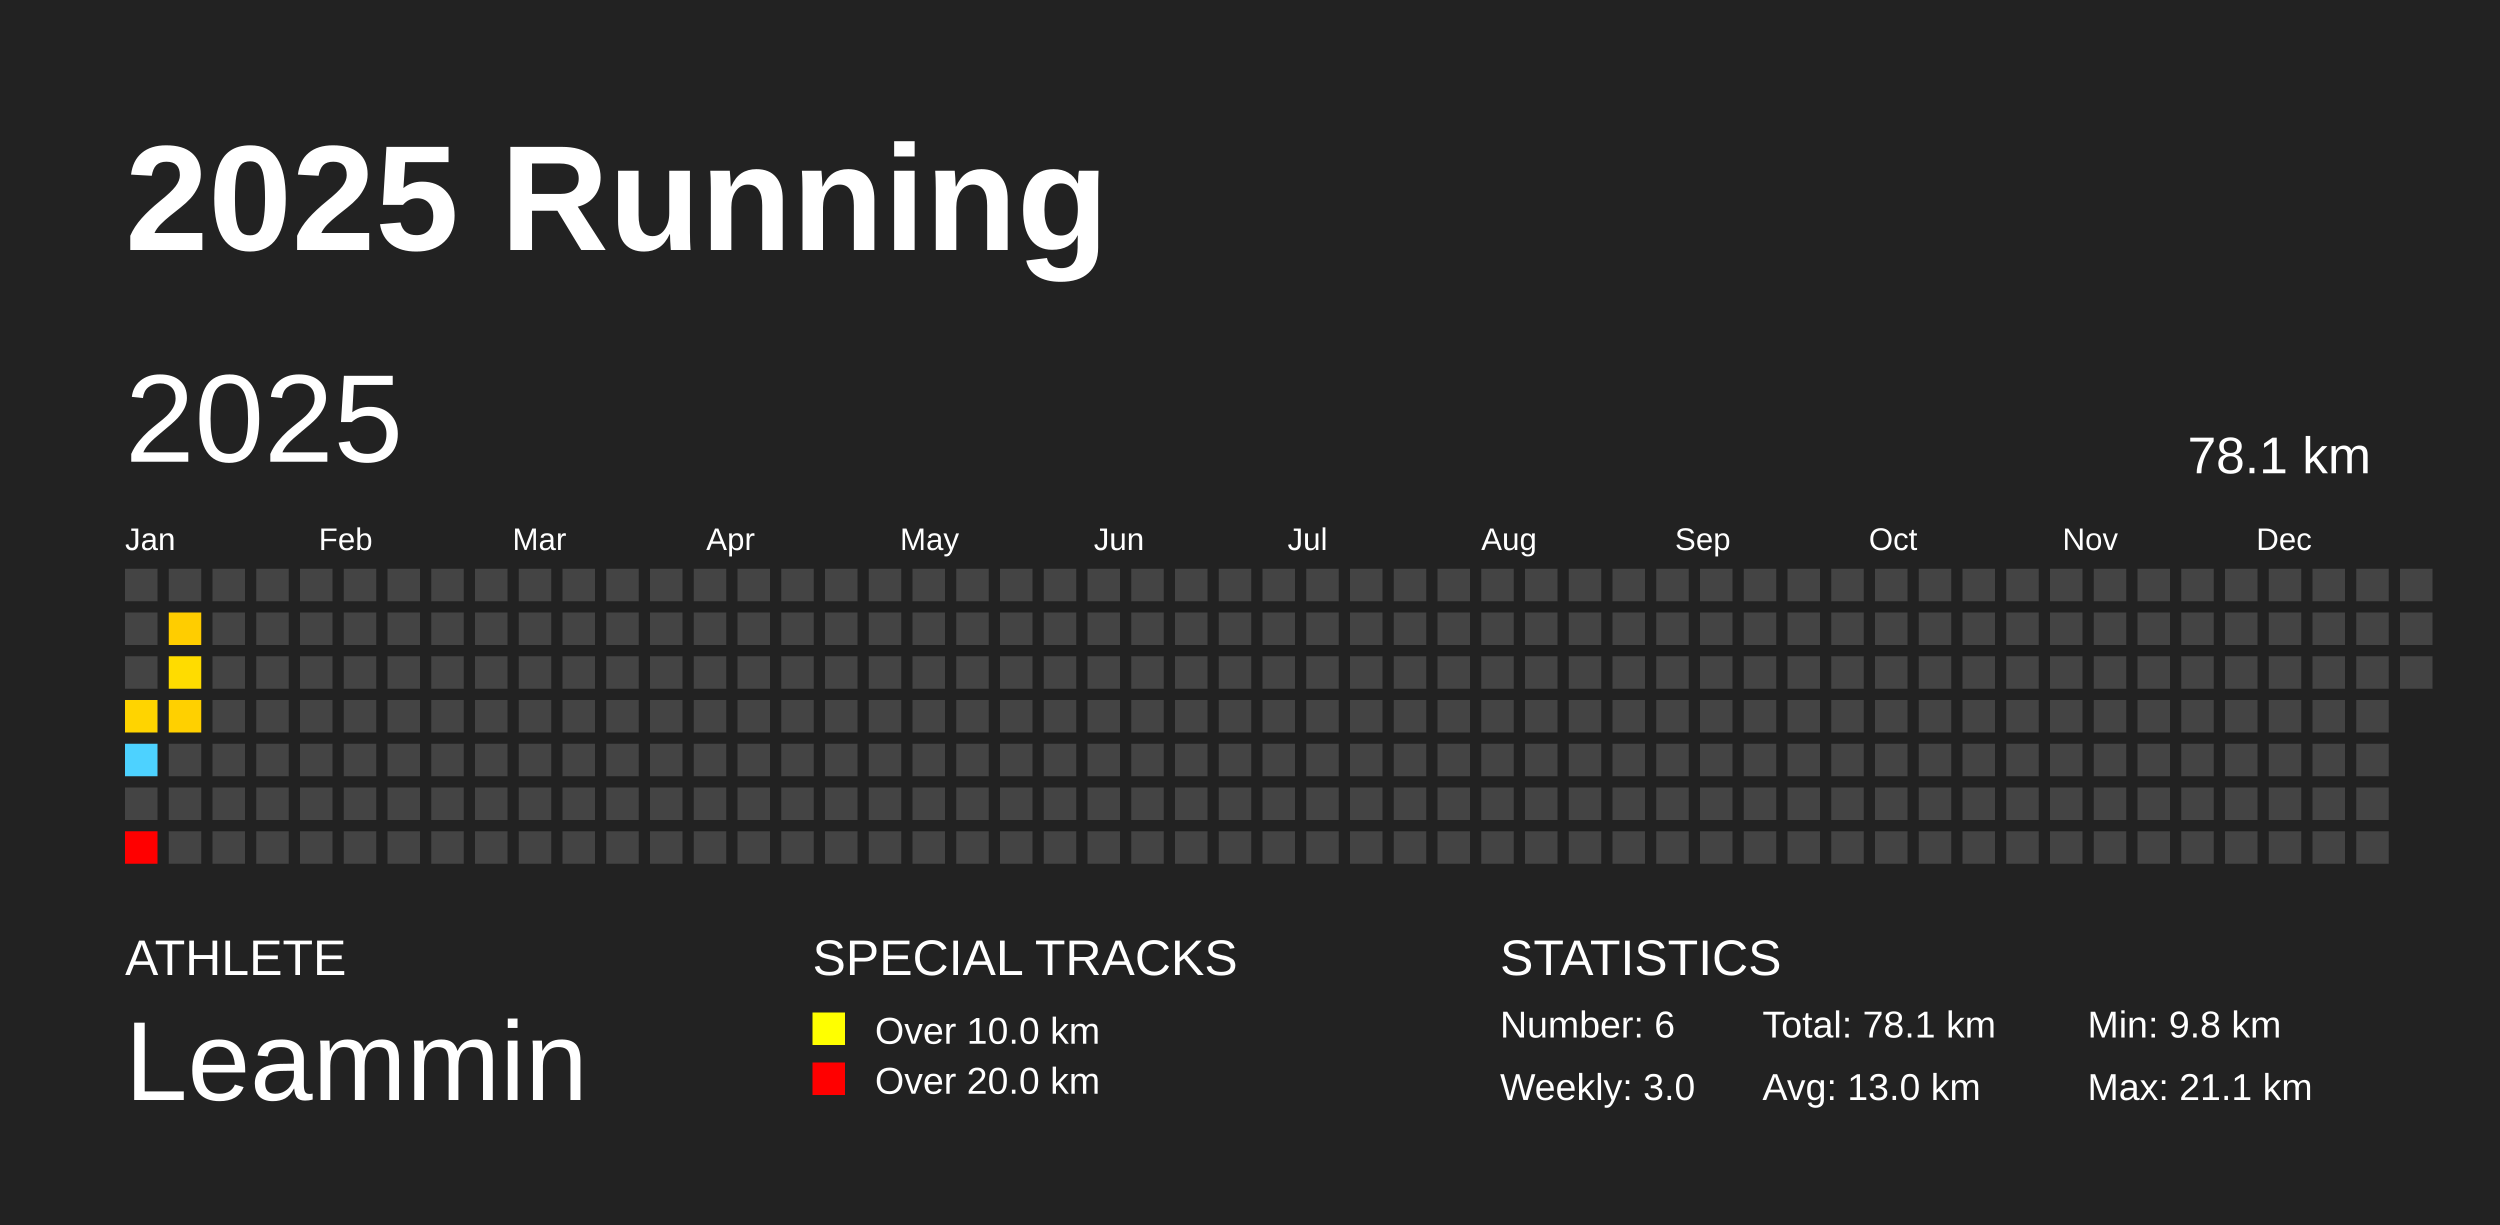
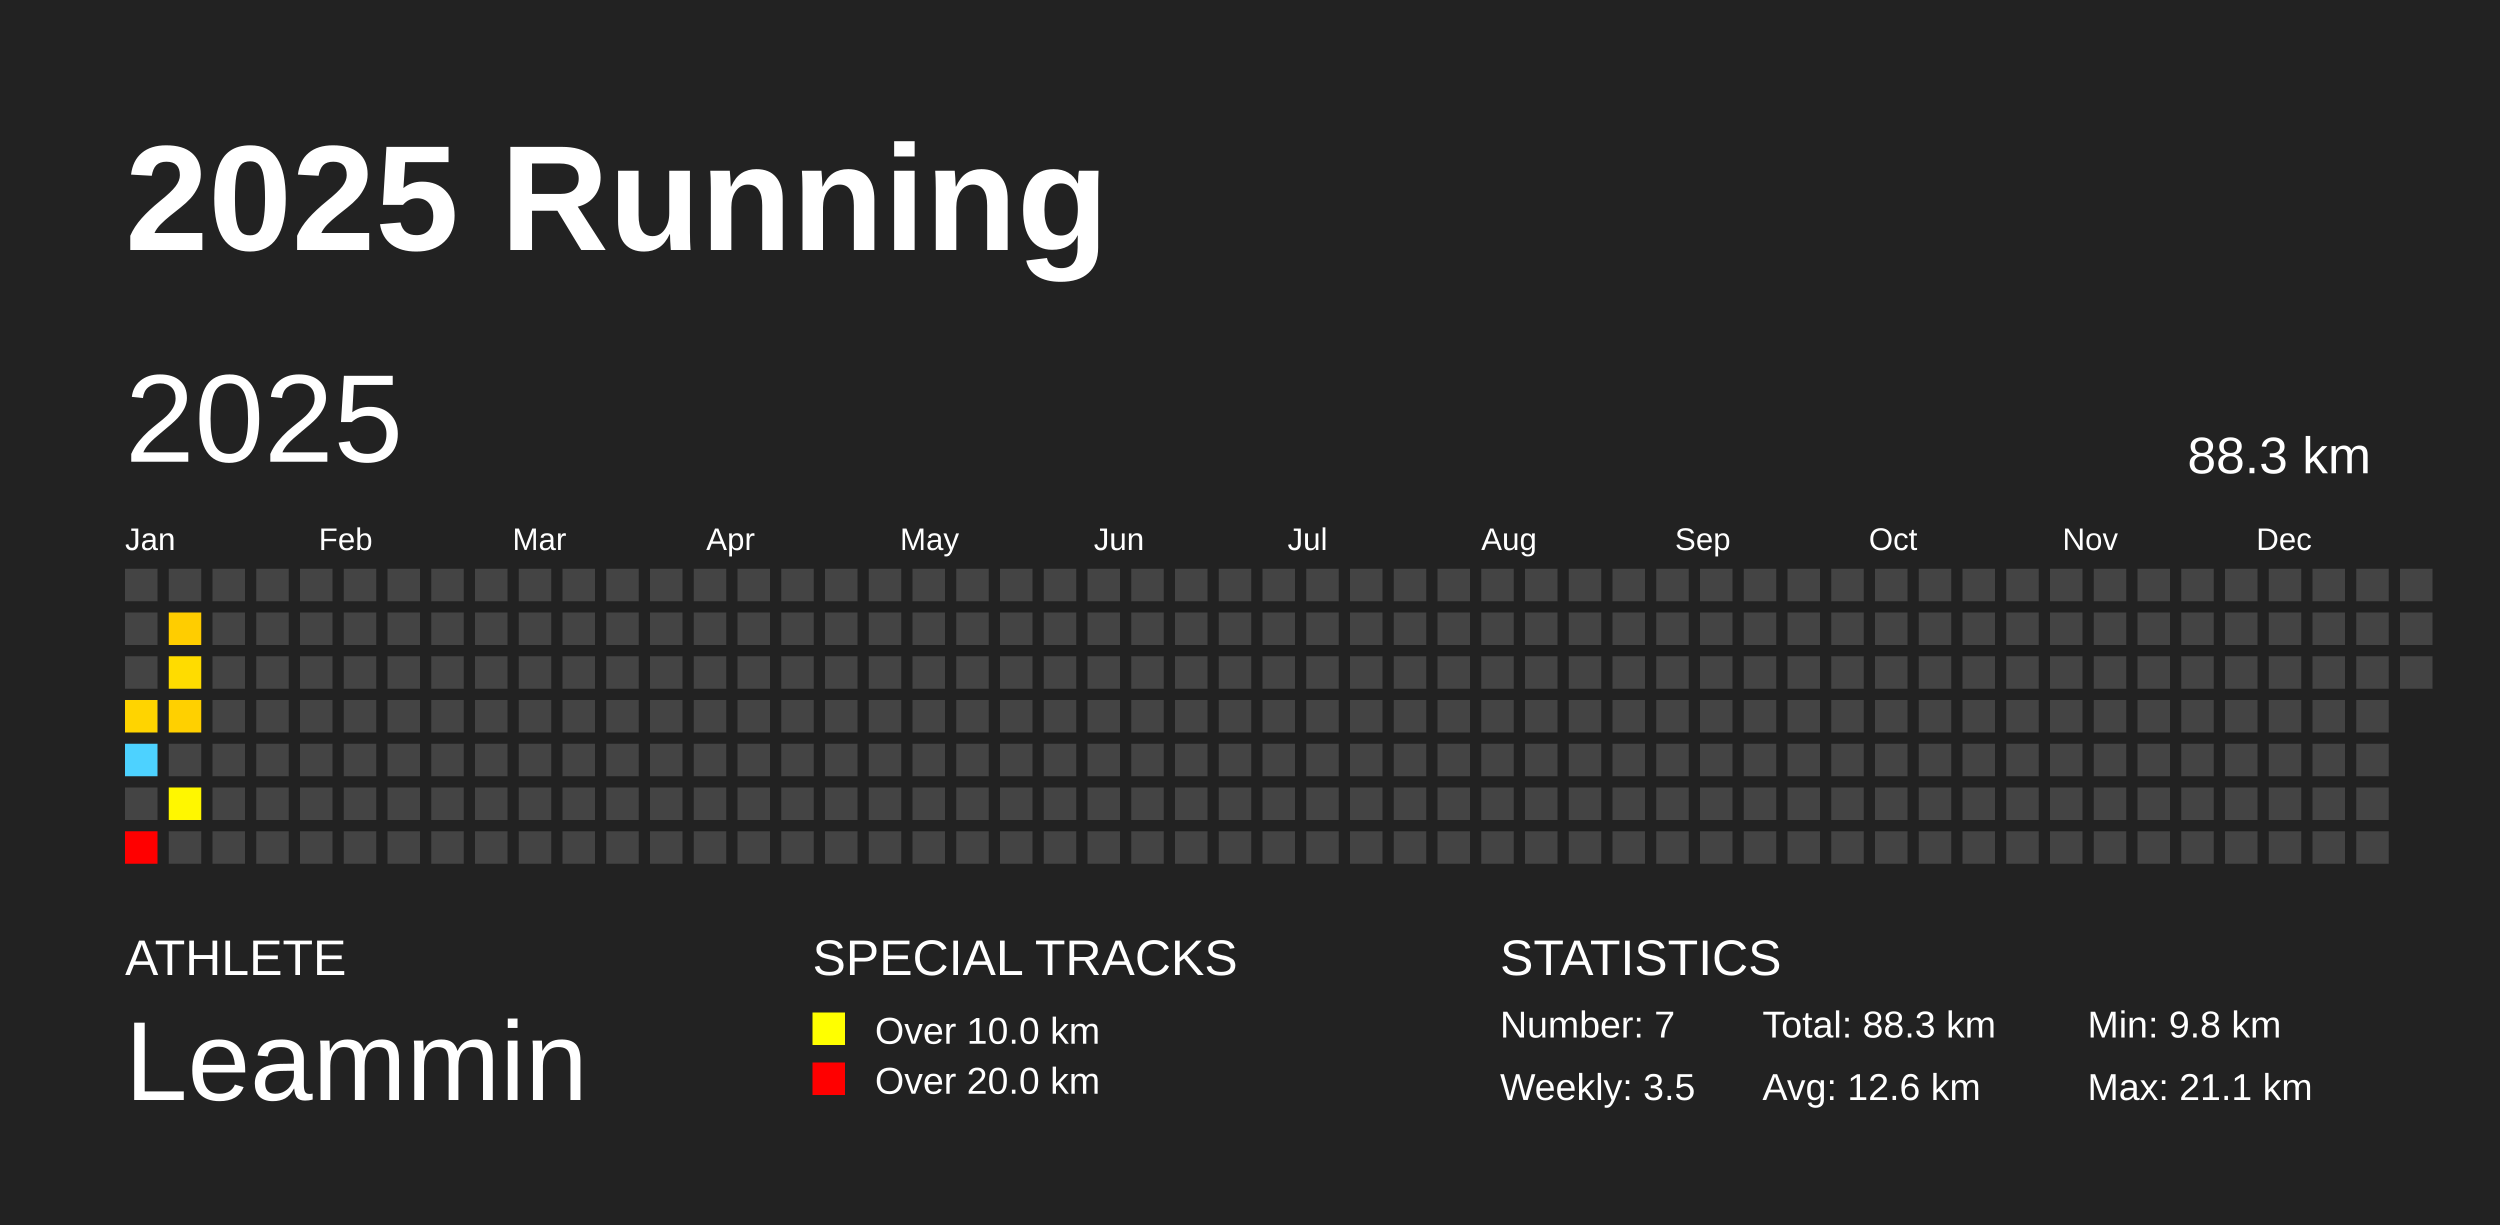
<svg xmlns="http://www.w3.org/2000/svg" baseProfile="full" height="98mm" version="1.1" viewBox="0,0,200,98" width="200mm">
  <defs />
  <rect fill="#222222" height="98" width="200" x="0" y="0" />
  <text fill="#FFFFFF" style="font-size:12px; font-family:Arial; font-weight:bold;" x="10" y="20">2025 Running</text>
  <text fill="#FFFFFF" style="font-size:4px; font-family:Arial" x="10" y="78">ATHLETE</text>
  <text fill="#FFFFFF" style="font-size:9px; font-family:Arial" x="10" y="88">Leammin</text>
  <text fill="#FFFFFF" style="font-size:4px; font-family:Arial" x="65" y="78">SPECIAL TRACKS</text>
  <rect fill="yellow" height="2.6" width="2.6" x="65" y="81" />
  <text fill="#FFFFFF" style="font-size:3px; font-family:Arial" x="70" y="83.5">Over 10.0 km</text>
  <rect fill="red" height="2.6" width="2.6" x="65" y="85" />
  <text fill="#FFFFFF" style="font-size:3px; font-family:Arial" x="70" y="87.5">Over 20.0 km</text>
  <text fill="#FFFFFF" style="font-size:4px; font-family:Arial" x="120" y="78">STATISTICS</text>
-   <text fill="#FFFFFF" style="font-size:3px; font-family:Arial" x="120" y="83">Number: 6</text>
-   <text fill="#FFFFFF" style="font-size:3px; font-family:Arial" x="120" y="88">Weekly: 3.0</text>
-   <text fill="#FFFFFF" style="font-size:3px; font-family:Arial" x="141" y="83">Total: 78.1 km</text>
-   <text fill="#FFFFFF" style="font-size:3px; font-family:Arial" x="141" y="88">Avg: 13.0 km</text>
+   <text fill="#FFFFFF" style="font-size:3px; font-family:Arial" x="120" y="83">Number: 7</text>
+   <text fill="#FFFFFF" style="font-size:3px; font-family:Arial" x="120" y="88">Weekly: 3.5</text>
+   <text fill="#FFFFFF" style="font-size:3px; font-family:Arial" x="141" y="83">Total: 88.3 km</text>
+   <text fill="#FFFFFF" style="font-size:3px; font-family:Arial" x="141" y="88">Avg: 12.6 km</text>
  <text fill="#FFFFFF" style="font-size:3px; font-family:Arial" x="167" y="83">Min: 9.8 km</text>
  <text fill="#FFFFFF" style="font-size:3px; font-family:Arial" x="167" y="88">Max: 21.1 km</text>
  <text dominant-baseline="hanging" fill="#FFFFFF" style="font-size:10.0px; font-family:Arial;" x="10" y="30">2025</text>
-   <text dominant-baseline="hanging" fill="#FFFFFF" style="font-size:4.125px; font-family:Arial;" x="175" y="35">78.1 km</text>
+   <text dominant-baseline="hanging" fill="#FFFFFF" style="font-size:4.125px; font-family:Arial;" x="175" y="35">88.3 km</text>
  <text fill="#FFFFFF" style="font-size:2.5px; font-family:Arial" x="10.0" y="44">Jan</text>
  <text fill="#FFFFFF" style="font-size:2.5px; font-family:Arial" x="25.5" y="44">Feb</text>
  <text fill="#FFFFFF" style="font-size:2.5px; font-family:Arial" x="41.0" y="44">Mar</text>
  <text fill="#FFFFFF" style="font-size:2.5px; font-family:Arial" x="56.5" y="44">Apr</text>
  <text fill="#FFFFFF" style="font-size:2.5px; font-family:Arial" x="72.0" y="44">May</text>
  <text fill="#FFFFFF" style="font-size:2.5px; font-family:Arial" x="87.5" y="44">Jun</text>
  <text fill="#FFFFFF" style="font-size:2.5px; font-family:Arial" x="103.0" y="44">Jul</text>
  <text fill="#FFFFFF" style="font-size:2.5px; font-family:Arial" x="118.5" y="44">Aug</text>
  <text fill="#FFFFFF" style="font-size:2.5px; font-family:Arial" x="134.0" y="44">Sep</text>
  <text fill="#FFFFFF" style="font-size:2.5px; font-family:Arial" x="149.5" y="44">Oct</text>
  <text fill="#FFFFFF" style="font-size:2.5px; font-family:Arial" x="165.0" y="44">Nov</text>
  <text fill="#FFFFFF" style="font-size:2.5px; font-family:Arial" x="180.5" y="44">Dec</text>
  <rect fill="#444444" height="2.6" width="2.6" x="10.0" y="45.5" />
  <rect fill="#444444" height="2.6" width="2.6" x="10.0" y="49.0" />
  <rect fill="#444444" height="2.6" width="2.6" x="10.0" y="52.5" />
  <rect fill="#ffd400" height="2.6" width="2.6" x="10.0" y="56.0" />
  <rect fill="#4dd2ff" height="2.6" width="2.6" x="10.0" y="59.5" />
  <rect fill="#444444" height="2.6" width="2.6" x="10.0" y="63.0" />
  <rect fill="red" height="2.6" width="2.6" x="10.0" y="66.5" />
  <rect fill="#444444" height="2.6" width="2.6" x="13.5" y="45.5" />
  <rect fill="#ffcd00" height="2.6" width="2.6" x="13.5" y="49.0" />
  <rect fill="#ffdc00" height="2.6" width="2.6" x="13.5" y="52.5" />
  <rect fill="#ffd000" height="2.6" width="2.6" x="13.5" y="56.0" />
  <rect fill="#444444" height="2.6" width="2.6" x="13.5" y="59.5" />
-   <rect fill="#444444" height="2.6" width="2.6" x="13.5" y="63.0" />
+   <rect fill="#fff700" height="2.6" width="2.6" x="13.5" y="63.0" />
  <rect fill="#444444" height="2.6" width="2.6" x="13.5" y="66.5" />
  <rect fill="#444444" height="2.6" width="2.6" x="17.0" y="45.5" />
  <rect fill="#444444" height="2.6" width="2.6" x="17.0" y="49.0" />
  <rect fill="#444444" height="2.6" width="2.6" x="17.0" y="52.5" />
  <rect fill="#444444" height="2.6" width="2.6" x="17.0" y="56.0" />
  <rect fill="#444444" height="2.6" width="2.6" x="17.0" y="59.5" />
  <rect fill="#444444" height="2.6" width="2.6" x="17.0" y="63.0" />
  <rect fill="#444444" height="2.6" width="2.6" x="17.0" y="66.5" />
  <rect fill="#444444" height="2.6" width="2.6" x="20.5" y="45.5" />
  <rect fill="#444444" height="2.6" width="2.6" x="20.5" y="49.0" />
  <rect fill="#444444" height="2.6" width="2.6" x="20.5" y="52.5" />
  <rect fill="#444444" height="2.6" width="2.6" x="20.5" y="56.0" />
  <rect fill="#444444" height="2.6" width="2.6" x="20.5" y="59.5" />
  <rect fill="#444444" height="2.6" width="2.6" x="20.5" y="63.0" />
  <rect fill="#444444" height="2.6" width="2.6" x="20.5" y="66.5" />
  <rect fill="#444444" height="2.6" width="2.6" x="24.0" y="45.5" />
  <rect fill="#444444" height="2.6" width="2.6" x="24.0" y="49.0" />
  <rect fill="#444444" height="2.6" width="2.6" x="24.0" y="52.5" />
  <rect fill="#444444" height="2.6" width="2.6" x="24.0" y="56.0" />
  <rect fill="#444444" height="2.6" width="2.6" x="24.0" y="59.5" />
  <rect fill="#444444" height="2.6" width="2.6" x="24.0" y="63.0" />
  <rect fill="#444444" height="2.6" width="2.6" x="24.0" y="66.5" />
  <rect fill="#444444" height="2.6" width="2.6" x="27.5" y="45.5" />
  <rect fill="#444444" height="2.6" width="2.6" x="27.5" y="49.0" />
  <rect fill="#444444" height="2.6" width="2.6" x="27.5" y="52.5" />
  <rect fill="#444444" height="2.6" width="2.6" x="27.5" y="56.0" />
  <rect fill="#444444" height="2.6" width="2.6" x="27.5" y="59.5" />
  <rect fill="#444444" height="2.6" width="2.6" x="27.5" y="63.0" />
  <rect fill="#444444" height="2.6" width="2.6" x="27.5" y="66.5" />
  <rect fill="#444444" height="2.6" width="2.6" x="31.0" y="45.5" />
  <rect fill="#444444" height="2.6" width="2.6" x="31.0" y="49.0" />
  <rect fill="#444444" height="2.6" width="2.6" x="31.0" y="52.5" />
  <rect fill="#444444" height="2.6" width="2.6" x="31.0" y="56.0" />
  <rect fill="#444444" height="2.6" width="2.6" x="31.0" y="59.5" />
  <rect fill="#444444" height="2.6" width="2.6" x="31.0" y="63.0" />
  <rect fill="#444444" height="2.6" width="2.6" x="31.0" y="66.5" />
  <rect fill="#444444" height="2.6" width="2.6" x="34.5" y="45.5" />
  <rect fill="#444444" height="2.6" width="2.6" x="34.5" y="49.0" />
  <rect fill="#444444" height="2.6" width="2.6" x="34.5" y="52.5" />
  <rect fill="#444444" height="2.6" width="2.6" x="34.5" y="56.0" />
  <rect fill="#444444" height="2.6" width="2.6" x="34.5" y="59.5" />
  <rect fill="#444444" height="2.6" width="2.6" x="34.5" y="63.0" />
  <rect fill="#444444" height="2.6" width="2.6" x="34.5" y="66.5" />
  <rect fill="#444444" height="2.6" width="2.6" x="38.0" y="45.5" />
  <rect fill="#444444" height="2.6" width="2.6" x="38.0" y="49.0" />
  <rect fill="#444444" height="2.6" width="2.6" x="38.0" y="52.5" />
  <rect fill="#444444" height="2.6" width="2.6" x="38.0" y="56.0" />
  <rect fill="#444444" height="2.6" width="2.6" x="38.0" y="59.5" />
  <rect fill="#444444" height="2.6" width="2.6" x="38.0" y="63.0" />
  <rect fill="#444444" height="2.6" width="2.6" x="38.0" y="66.5" />
  <rect fill="#444444" height="2.6" width="2.6" x="41.5" y="45.5" />
  <rect fill="#444444" height="2.6" width="2.6" x="41.5" y="49.0" />
  <rect fill="#444444" height="2.6" width="2.6" x="41.5" y="52.5" />
  <rect fill="#444444" height="2.6" width="2.6" x="41.5" y="56.0" />
  <rect fill="#444444" height="2.6" width="2.6" x="41.5" y="59.5" />
  <rect fill="#444444" height="2.6" width="2.6" x="41.5" y="63.0" />
  <rect fill="#444444" height="2.6" width="2.6" x="41.5" y="66.5" />
  <rect fill="#444444" height="2.6" width="2.6" x="45.0" y="45.5" />
  <rect fill="#444444" height="2.6" width="2.6" x="45.0" y="49.0" />
  <rect fill="#444444" height="2.6" width="2.6" x="45.0" y="52.5" />
  <rect fill="#444444" height="2.6" width="2.6" x="45.0" y="56.0" />
  <rect fill="#444444" height="2.6" width="2.6" x="45.0" y="59.5" />
  <rect fill="#444444" height="2.6" width="2.6" x="45.0" y="63.0" />
  <rect fill="#444444" height="2.6" width="2.6" x="45.0" y="66.5" />
  <rect fill="#444444" height="2.6" width="2.6" x="48.5" y="45.5" />
  <rect fill="#444444" height="2.6" width="2.6" x="48.5" y="49.0" />
  <rect fill="#444444" height="2.6" width="2.6" x="48.5" y="52.5" />
  <rect fill="#444444" height="2.6" width="2.6" x="48.5" y="56.0" />
  <rect fill="#444444" height="2.6" width="2.6" x="48.5" y="59.5" />
  <rect fill="#444444" height="2.6" width="2.6" x="48.5" y="63.0" />
  <rect fill="#444444" height="2.6" width="2.6" x="48.5" y="66.5" />
  <rect fill="#444444" height="2.6" width="2.6" x="52.0" y="45.5" />
  <rect fill="#444444" height="2.6" width="2.6" x="52.0" y="49.0" />
  <rect fill="#444444" height="2.6" width="2.6" x="52.0" y="52.5" />
  <rect fill="#444444" height="2.6" width="2.6" x="52.0" y="56.0" />
  <rect fill="#444444" height="2.6" width="2.6" x="52.0" y="59.5" />
  <rect fill="#444444" height="2.6" width="2.6" x="52.0" y="63.0" />
  <rect fill="#444444" height="2.6" width="2.6" x="52.0" y="66.5" />
  <rect fill="#444444" height="2.6" width="2.6" x="55.5" y="45.5" />
  <rect fill="#444444" height="2.6" width="2.6" x="55.5" y="49.0" />
  <rect fill="#444444" height="2.6" width="2.6" x="55.5" y="52.5" />
  <rect fill="#444444" height="2.6" width="2.6" x="55.5" y="56.0" />
  <rect fill="#444444" height="2.6" width="2.6" x="55.5" y="59.5" />
  <rect fill="#444444" height="2.6" width="2.6" x="55.5" y="63.0" />
  <rect fill="#444444" height="2.6" width="2.6" x="55.5" y="66.5" />
  <rect fill="#444444" height="2.6" width="2.6" x="59.0" y="45.5" />
  <rect fill="#444444" height="2.6" width="2.6" x="59.0" y="49.0" />
  <rect fill="#444444" height="2.6" width="2.6" x="59.0" y="52.5" />
  <rect fill="#444444" height="2.6" width="2.6" x="59.0" y="56.0" />
  <rect fill="#444444" height="2.6" width="2.6" x="59.0" y="59.5" />
  <rect fill="#444444" height="2.6" width="2.6" x="59.0" y="63.0" />
  <rect fill="#444444" height="2.6" width="2.6" x="59.0" y="66.5" />
  <rect fill="#444444" height="2.6" width="2.6" x="62.5" y="45.5" />
  <rect fill="#444444" height="2.6" width="2.6" x="62.5" y="49.0" />
  <rect fill="#444444" height="2.6" width="2.6" x="62.5" y="52.5" />
  <rect fill="#444444" height="2.6" width="2.6" x="62.5" y="56.0" />
  <rect fill="#444444" height="2.6" width="2.6" x="62.5" y="59.5" />
  <rect fill="#444444" height="2.6" width="2.6" x="62.5" y="63.0" />
  <rect fill="#444444" height="2.6" width="2.6" x="62.5" y="66.5" />
  <rect fill="#444444" height="2.6" width="2.6" x="66.0" y="45.5" />
  <rect fill="#444444" height="2.6" width="2.6" x="66.0" y="49.0" />
  <rect fill="#444444" height="2.6" width="2.6" x="66.0" y="52.5" />
  <rect fill="#444444" height="2.6" width="2.6" x="66.0" y="56.0" />
  <rect fill="#444444" height="2.6" width="2.6" x="66.0" y="59.5" />
  <rect fill="#444444" height="2.6" width="2.6" x="66.0" y="63.0" />
  <rect fill="#444444" height="2.6" width="2.6" x="66.0" y="66.5" />
  <rect fill="#444444" height="2.6" width="2.6" x="69.5" y="45.5" />
  <rect fill="#444444" height="2.6" width="2.6" x="69.5" y="49.0" />
  <rect fill="#444444" height="2.6" width="2.6" x="69.5" y="52.5" />
  <rect fill="#444444" height="2.6" width="2.6" x="69.5" y="56.0" />
  <rect fill="#444444" height="2.6" width="2.6" x="69.5" y="59.5" />
  <rect fill="#444444" height="2.6" width="2.6" x="69.5" y="63.0" />
  <rect fill="#444444" height="2.6" width="2.6" x="69.5" y="66.5" />
  <rect fill="#444444" height="2.6" width="2.6" x="73.0" y="45.5" />
  <rect fill="#444444" height="2.6" width="2.6" x="73.0" y="49.0" />
  <rect fill="#444444" height="2.6" width="2.6" x="73.0" y="52.5" />
  <rect fill="#444444" height="2.6" width="2.6" x="73.0" y="56.0" />
  <rect fill="#444444" height="2.6" width="2.6" x="73.0" y="59.5" />
  <rect fill="#444444" height="2.6" width="2.6" x="73.0" y="63.0" />
  <rect fill="#444444" height="2.6" width="2.6" x="73.0" y="66.5" />
  <rect fill="#444444" height="2.6" width="2.6" x="76.5" y="45.5" />
  <rect fill="#444444" height="2.6" width="2.6" x="76.5" y="49.0" />
  <rect fill="#444444" height="2.6" width="2.6" x="76.5" y="52.5" />
  <rect fill="#444444" height="2.6" width="2.6" x="76.5" y="56.0" />
  <rect fill="#444444" height="2.6" width="2.6" x="76.5" y="59.5" />
  <rect fill="#444444" height="2.6" width="2.6" x="76.5" y="63.0" />
  <rect fill="#444444" height="2.6" width="2.6" x="76.5" y="66.5" />
  <rect fill="#444444" height="2.6" width="2.6" x="80.0" y="45.5" />
  <rect fill="#444444" height="2.6" width="2.6" x="80.0" y="49.0" />
  <rect fill="#444444" height="2.6" width="2.6" x="80.0" y="52.5" />
  <rect fill="#444444" height="2.6" width="2.6" x="80.0" y="56.0" />
  <rect fill="#444444" height="2.6" width="2.6" x="80.0" y="59.5" />
  <rect fill="#444444" height="2.6" width="2.6" x="80.0" y="63.0" />
  <rect fill="#444444" height="2.6" width="2.6" x="80.0" y="66.5" />
  <rect fill="#444444" height="2.6" width="2.6" x="83.5" y="45.5" />
  <rect fill="#444444" height="2.6" width="2.6" x="83.5" y="49.0" />
  <rect fill="#444444" height="2.6" width="2.6" x="83.5" y="52.5" />
  <rect fill="#444444" height="2.6" width="2.6" x="83.5" y="56.0" />
  <rect fill="#444444" height="2.6" width="2.6" x="83.5" y="59.5" />
  <rect fill="#444444" height="2.6" width="2.6" x="83.5" y="63.0" />
  <rect fill="#444444" height="2.6" width="2.6" x="83.5" y="66.5" />
  <rect fill="#444444" height="2.6" width="2.6" x="87.0" y="45.5" />
  <rect fill="#444444" height="2.6" width="2.6" x="87.0" y="49.0" />
  <rect fill="#444444" height="2.6" width="2.6" x="87.0" y="52.5" />
  <rect fill="#444444" height="2.6" width="2.6" x="87.0" y="56.0" />
  <rect fill="#444444" height="2.6" width="2.6" x="87.0" y="59.5" />
  <rect fill="#444444" height="2.6" width="2.6" x="87.0" y="63.0" />
  <rect fill="#444444" height="2.6" width="2.6" x="87.0" y="66.5" />
  <rect fill="#444444" height="2.6" width="2.6" x="90.5" y="45.5" />
  <rect fill="#444444" height="2.6" width="2.6" x="90.5" y="49.0" />
  <rect fill="#444444" height="2.6" width="2.6" x="90.5" y="52.5" />
  <rect fill="#444444" height="2.6" width="2.6" x="90.5" y="56.0" />
  <rect fill="#444444" height="2.6" width="2.6" x="90.5" y="59.5" />
  <rect fill="#444444" height="2.6" width="2.6" x="90.5" y="63.0" />
  <rect fill="#444444" height="2.6" width="2.6" x="90.5" y="66.5" />
  <rect fill="#444444" height="2.6" width="2.6" x="94.0" y="45.5" />
  <rect fill="#444444" height="2.6" width="2.6" x="94.0" y="49.0" />
  <rect fill="#444444" height="2.6" width="2.6" x="94.0" y="52.5" />
  <rect fill="#444444" height="2.6" width="2.6" x="94.0" y="56.0" />
  <rect fill="#444444" height="2.6" width="2.6" x="94.0" y="59.5" />
  <rect fill="#444444" height="2.6" width="2.6" x="94.0" y="63.0" />
  <rect fill="#444444" height="2.6" width="2.6" x="94.0" y="66.5" />
  <rect fill="#444444" height="2.6" width="2.6" x="97.5" y="45.5" />
  <rect fill="#444444" height="2.6" width="2.6" x="97.5" y="49.0" />
  <rect fill="#444444" height="2.6" width="2.6" x="97.5" y="52.5" />
  <rect fill="#444444" height="2.6" width="2.6" x="97.5" y="56.0" />
  <rect fill="#444444" height="2.6" width="2.6" x="97.5" y="59.5" />
  <rect fill="#444444" height="2.6" width="2.6" x="97.5" y="63.0" />
  <rect fill="#444444" height="2.6" width="2.6" x="97.5" y="66.5" />
  <rect fill="#444444" height="2.6" width="2.6" x="101.0" y="45.5" />
  <rect fill="#444444" height="2.6" width="2.6" x="101.0" y="49.0" />
  <rect fill="#444444" height="2.6" width="2.6" x="101.0" y="52.5" />
  <rect fill="#444444" height="2.6" width="2.6" x="101.0" y="56.0" />
  <rect fill="#444444" height="2.6" width="2.6" x="101.0" y="59.5" />
  <rect fill="#444444" height="2.6" width="2.6" x="101.0" y="63.0" />
  <rect fill="#444444" height="2.6" width="2.6" x="101.0" y="66.5" />
  <rect fill="#444444" height="2.6" width="2.6" x="104.5" y="45.5" />
  <rect fill="#444444" height="2.6" width="2.6" x="104.5" y="49.0" />
  <rect fill="#444444" height="2.6" width="2.6" x="104.5" y="52.5" />
  <rect fill="#444444" height="2.6" width="2.6" x="104.5" y="56.0" />
  <rect fill="#444444" height="2.6" width="2.6" x="104.5" y="59.5" />
  <rect fill="#444444" height="2.6" width="2.6" x="104.5" y="63.0" />
  <rect fill="#444444" height="2.6" width="2.6" x="104.5" y="66.5" />
  <rect fill="#444444" height="2.6" width="2.6" x="108.0" y="45.5" />
  <rect fill="#444444" height="2.6" width="2.6" x="108.0" y="49.0" />
  <rect fill="#444444" height="2.6" width="2.6" x="108.0" y="52.5" />
  <rect fill="#444444" height="2.6" width="2.6" x="108.0" y="56.0" />
  <rect fill="#444444" height="2.6" width="2.6" x="108.0" y="59.5" />
  <rect fill="#444444" height="2.6" width="2.6" x="108.0" y="63.0" />
  <rect fill="#444444" height="2.6" width="2.6" x="108.0" y="66.5" />
  <rect fill="#444444" height="2.6" width="2.6" x="111.5" y="45.5" />
  <rect fill="#444444" height="2.6" width="2.6" x="111.5" y="49.0" />
  <rect fill="#444444" height="2.6" width="2.6" x="111.5" y="52.5" />
  <rect fill="#444444" height="2.6" width="2.6" x="111.5" y="56.0" />
  <rect fill="#444444" height="2.6" width="2.6" x="111.5" y="59.5" />
  <rect fill="#444444" height="2.6" width="2.6" x="111.5" y="63.0" />
  <rect fill="#444444" height="2.6" width="2.6" x="111.5" y="66.5" />
  <rect fill="#444444" height="2.6" width="2.6" x="115.0" y="45.5" />
  <rect fill="#444444" height="2.6" width="2.6" x="115.0" y="49.0" />
  <rect fill="#444444" height="2.6" width="2.6" x="115.0" y="52.5" />
  <rect fill="#444444" height="2.6" width="2.6" x="115.0" y="56.0" />
  <rect fill="#444444" height="2.6" width="2.6" x="115.0" y="59.5" />
  <rect fill="#444444" height="2.6" width="2.6" x="115.0" y="63.0" />
  <rect fill="#444444" height="2.6" width="2.6" x="115.0" y="66.5" />
  <rect fill="#444444" height="2.6" width="2.6" x="118.5" y="45.5" />
  <rect fill="#444444" height="2.6" width="2.6" x="118.5" y="49.0" />
  <rect fill="#444444" height="2.6" width="2.6" x="118.5" y="52.5" />
  <rect fill="#444444" height="2.6" width="2.6" x="118.5" y="56.0" />
  <rect fill="#444444" height="2.6" width="2.6" x="118.5" y="59.5" />
  <rect fill="#444444" height="2.6" width="2.6" x="118.5" y="63.0" />
  <rect fill="#444444" height="2.6" width="2.6" x="118.5" y="66.5" />
  <rect fill="#444444" height="2.6" width="2.6" x="122.0" y="45.5" />
  <rect fill="#444444" height="2.6" width="2.6" x="122.0" y="49.0" />
  <rect fill="#444444" height="2.6" width="2.6" x="122.0" y="52.5" />
  <rect fill="#444444" height="2.6" width="2.6" x="122.0" y="56.0" />
  <rect fill="#444444" height="2.6" width="2.6" x="122.0" y="59.5" />
  <rect fill="#444444" height="2.6" width="2.6" x="122.0" y="63.0" />
  <rect fill="#444444" height="2.6" width="2.6" x="122.0" y="66.5" />
  <rect fill="#444444" height="2.6" width="2.6" x="125.5" y="45.5" />
  <rect fill="#444444" height="2.6" width="2.6" x="125.5" y="49.0" />
  <rect fill="#444444" height="2.6" width="2.6" x="125.5" y="52.5" />
  <rect fill="#444444" height="2.6" width="2.6" x="125.5" y="56.0" />
  <rect fill="#444444" height="2.6" width="2.6" x="125.5" y="59.5" />
  <rect fill="#444444" height="2.6" width="2.6" x="125.5" y="63.0" />
  <rect fill="#444444" height="2.6" width="2.6" x="125.5" y="66.5" />
  <rect fill="#444444" height="2.6" width="2.6" x="129.0" y="45.5" />
  <rect fill="#444444" height="2.6" width="2.6" x="129.0" y="49.0" />
  <rect fill="#444444" height="2.6" width="2.6" x="129.0" y="52.5" />
  <rect fill="#444444" height="2.6" width="2.6" x="129.0" y="56.0" />
  <rect fill="#444444" height="2.6" width="2.6" x="129.0" y="59.5" />
  <rect fill="#444444" height="2.6" width="2.6" x="129.0" y="63.0" />
  <rect fill="#444444" height="2.6" width="2.6" x="129.0" y="66.5" />
  <rect fill="#444444" height="2.6" width="2.6" x="132.5" y="45.5" />
  <rect fill="#444444" height="2.6" width="2.6" x="132.5" y="49.0" />
  <rect fill="#444444" height="2.6" width="2.6" x="132.5" y="52.5" />
  <rect fill="#444444" height="2.6" width="2.6" x="132.5" y="56.0" />
  <rect fill="#444444" height="2.6" width="2.6" x="132.5" y="59.5" />
  <rect fill="#444444" height="2.6" width="2.6" x="132.5" y="63.0" />
  <rect fill="#444444" height="2.6" width="2.6" x="132.5" y="66.5" />
  <rect fill="#444444" height="2.6" width="2.6" x="136.0" y="45.5" />
  <rect fill="#444444" height="2.6" width="2.6" x="136.0" y="49.0" />
  <rect fill="#444444" height="2.6" width="2.6" x="136.0" y="52.5" />
  <rect fill="#444444" height="2.6" width="2.6" x="136.0" y="56.0" />
  <rect fill="#444444" height="2.6" width="2.6" x="136.0" y="59.5" />
  <rect fill="#444444" height="2.6" width="2.6" x="136.0" y="63.0" />
  <rect fill="#444444" height="2.6" width="2.6" x="136.0" y="66.5" />
  <rect fill="#444444" height="2.6" width="2.6" x="139.5" y="45.5" />
  <rect fill="#444444" height="2.6" width="2.6" x="139.5" y="49.0" />
  <rect fill="#444444" height="2.6" width="2.6" x="139.5" y="52.5" />
  <rect fill="#444444" height="2.6" width="2.6" x="139.5" y="56.0" />
  <rect fill="#444444" height="2.6" width="2.6" x="139.5" y="59.5" />
  <rect fill="#444444" height="2.6" width="2.6" x="139.5" y="63.0" />
  <rect fill="#444444" height="2.6" width="2.6" x="139.5" y="66.5" />
  <rect fill="#444444" height="2.6" width="2.6" x="143.0" y="45.5" />
  <rect fill="#444444" height="2.6" width="2.6" x="143.0" y="49.0" />
  <rect fill="#444444" height="2.6" width="2.6" x="143.0" y="52.5" />
  <rect fill="#444444" height="2.6" width="2.6" x="143.0" y="56.0" />
  <rect fill="#444444" height="2.6" width="2.6" x="143.0" y="59.5" />
  <rect fill="#444444" height="2.6" width="2.6" x="143.0" y="63.0" />
  <rect fill="#444444" height="2.6" width="2.6" x="143.0" y="66.5" />
  <rect fill="#444444" height="2.6" width="2.6" x="146.5" y="45.5" />
  <rect fill="#444444" height="2.6" width="2.6" x="146.5" y="49.0" />
  <rect fill="#444444" height="2.6" width="2.6" x="146.5" y="52.5" />
  <rect fill="#444444" height="2.6" width="2.6" x="146.5" y="56.0" />
  <rect fill="#444444" height="2.6" width="2.6" x="146.5" y="59.5" />
  <rect fill="#444444" height="2.6" width="2.6" x="146.5" y="63.0" />
  <rect fill="#444444" height="2.6" width="2.6" x="146.5" y="66.5" />
  <rect fill="#444444" height="2.6" width="2.6" x="150.0" y="45.5" />
  <rect fill="#444444" height="2.6" width="2.6" x="150.0" y="49.0" />
  <rect fill="#444444" height="2.6" width="2.6" x="150.0" y="52.5" />
  <rect fill="#444444" height="2.6" width="2.6" x="150.0" y="56.0" />
  <rect fill="#444444" height="2.6" width="2.6" x="150.0" y="59.5" />
  <rect fill="#444444" height="2.6" width="2.6" x="150.0" y="63.0" />
  <rect fill="#444444" height="2.6" width="2.6" x="150.0" y="66.5" />
  <rect fill="#444444" height="2.6" width="2.6" x="153.5" y="45.5" />
  <rect fill="#444444" height="2.6" width="2.6" x="153.5" y="49.0" />
  <rect fill="#444444" height="2.6" width="2.6" x="153.5" y="52.5" />
  <rect fill="#444444" height="2.6" width="2.6" x="153.5" y="56.0" />
  <rect fill="#444444" height="2.6" width="2.6" x="153.5" y="59.5" />
  <rect fill="#444444" height="2.6" width="2.6" x="153.5" y="63.0" />
  <rect fill="#444444" height="2.6" width="2.6" x="153.5" y="66.5" />
  <rect fill="#444444" height="2.6" width="2.6" x="157.0" y="45.5" />
  <rect fill="#444444" height="2.6" width="2.6" x="157.0" y="49.0" />
  <rect fill="#444444" height="2.6" width="2.6" x="157.0" y="52.5" />
  <rect fill="#444444" height="2.6" width="2.6" x="157.0" y="56.0" />
  <rect fill="#444444" height="2.6" width="2.6" x="157.0" y="59.5" />
  <rect fill="#444444" height="2.6" width="2.6" x="157.0" y="63.0" />
  <rect fill="#444444" height="2.6" width="2.6" x="157.0" y="66.5" />
  <rect fill="#444444" height="2.6" width="2.6" x="160.5" y="45.5" />
  <rect fill="#444444" height="2.6" width="2.6" x="160.5" y="49.0" />
  <rect fill="#444444" height="2.6" width="2.6" x="160.5" y="52.5" />
  <rect fill="#444444" height="2.6" width="2.6" x="160.5" y="56.0" />
  <rect fill="#444444" height="2.6" width="2.6" x="160.5" y="59.5" />
  <rect fill="#444444" height="2.6" width="2.6" x="160.5" y="63.0" />
  <rect fill="#444444" height="2.6" width="2.6" x="160.5" y="66.5" />
  <rect fill="#444444" height="2.6" width="2.6" x="164.0" y="45.5" />
  <rect fill="#444444" height="2.6" width="2.6" x="164.0" y="49.0" />
  <rect fill="#444444" height="2.6" width="2.6" x="164.0" y="52.5" />
  <rect fill="#444444" height="2.6" width="2.6" x="164.0" y="56.0" />
  <rect fill="#444444" height="2.6" width="2.6" x="164.0" y="59.5" />
  <rect fill="#444444" height="2.6" width="2.6" x="164.0" y="63.0" />
  <rect fill="#444444" height="2.6" width="2.6" x="164.0" y="66.5" />
  <rect fill="#444444" height="2.6" width="2.6" x="167.5" y="45.5" />
  <rect fill="#444444" height="2.6" width="2.6" x="167.5" y="49.0" />
  <rect fill="#444444" height="2.6" width="2.6" x="167.5" y="52.5" />
  <rect fill="#444444" height="2.6" width="2.6" x="167.5" y="56.0" />
  <rect fill="#444444" height="2.6" width="2.6" x="167.5" y="59.5" />
  <rect fill="#444444" height="2.6" width="2.6" x="167.5" y="63.0" />
  <rect fill="#444444" height="2.6" width="2.6" x="167.5" y="66.5" />
  <rect fill="#444444" height="2.6" width="2.6" x="171.0" y="45.5" />
  <rect fill="#444444" height="2.6" width="2.6" x="171.0" y="49.0" />
  <rect fill="#444444" height="2.6" width="2.6" x="171.0" y="52.5" />
  <rect fill="#444444" height="2.6" width="2.6" x="171.0" y="56.0" />
  <rect fill="#444444" height="2.6" width="2.6" x="171.0" y="59.5" />
  <rect fill="#444444" height="2.6" width="2.6" x="171.0" y="63.0" />
  <rect fill="#444444" height="2.6" width="2.6" x="171.0" y="66.5" />
  <rect fill="#444444" height="2.6" width="2.6" x="174.5" y="45.5" />
  <rect fill="#444444" height="2.6" width="2.6" x="174.5" y="49.0" />
  <rect fill="#444444" height="2.6" width="2.6" x="174.5" y="52.5" />
  <rect fill="#444444" height="2.6" width="2.6" x="174.5" y="56.0" />
  <rect fill="#444444" height="2.6" width="2.6" x="174.5" y="59.5" />
  <rect fill="#444444" height="2.6" width="2.6" x="174.5" y="63.0" />
  <rect fill="#444444" height="2.6" width="2.6" x="174.5" y="66.5" />
  <rect fill="#444444" height="2.6" width="2.6" x="178.0" y="45.5" />
  <rect fill="#444444" height="2.6" width="2.6" x="178.0" y="49.0" />
  <rect fill="#444444" height="2.6" width="2.6" x="178.0" y="52.5" />
  <rect fill="#444444" height="2.6" width="2.6" x="178.0" y="56.0" />
  <rect fill="#444444" height="2.6" width="2.6" x="178.0" y="59.5" />
  <rect fill="#444444" height="2.6" width="2.6" x="178.0" y="63.0" />
  <rect fill="#444444" height="2.6" width="2.6" x="178.0" y="66.5" />
  <rect fill="#444444" height="2.6" width="2.6" x="181.5" y="45.5" />
  <rect fill="#444444" height="2.6" width="2.6" x="181.5" y="49.0" />
  <rect fill="#444444" height="2.6" width="2.6" x="181.5" y="52.5" />
  <rect fill="#444444" height="2.6" width="2.6" x="181.5" y="56.0" />
  <rect fill="#444444" height="2.6" width="2.6" x="181.5" y="59.5" />
  <rect fill="#444444" height="2.6" width="2.6" x="181.5" y="63.0" />
  <rect fill="#444444" height="2.6" width="2.6" x="181.5" y="66.5" />
  <rect fill="#444444" height="2.6" width="2.6" x="185.0" y="45.5" />
  <rect fill="#444444" height="2.6" width="2.6" x="185.0" y="49.0" />
  <rect fill="#444444" height="2.6" width="2.6" x="185.0" y="52.5" />
  <rect fill="#444444" height="2.6" width="2.6" x="185.0" y="56.0" />
  <rect fill="#444444" height="2.6" width="2.6" x="185.0" y="59.5" />
  <rect fill="#444444" height="2.6" width="2.6" x="185.0" y="63.0" />
  <rect fill="#444444" height="2.6" width="2.6" x="185.0" y="66.5" />
  <rect fill="#444444" height="2.6" width="2.6" x="188.5" y="45.5" />
  <rect fill="#444444" height="2.6" width="2.6" x="188.5" y="49.0" />
  <rect fill="#444444" height="2.6" width="2.6" x="188.5" y="52.5" />
  <rect fill="#444444" height="2.6" width="2.6" x="188.5" y="56.0" />
  <rect fill="#444444" height="2.6" width="2.6" x="188.5" y="59.5" />
  <rect fill="#444444" height="2.6" width="2.6" x="188.5" y="63.0" />
  <rect fill="#444444" height="2.6" width="2.6" x="188.5" y="66.5" />
  <rect fill="#444444" height="2.6" width="2.6" x="192.0" y="45.5" />
  <rect fill="#444444" height="2.6" width="2.6" x="192.0" y="49.0" />
  <rect fill="#444444" height="2.6" width="2.6" x="192.0" y="52.5" />
</svg>
